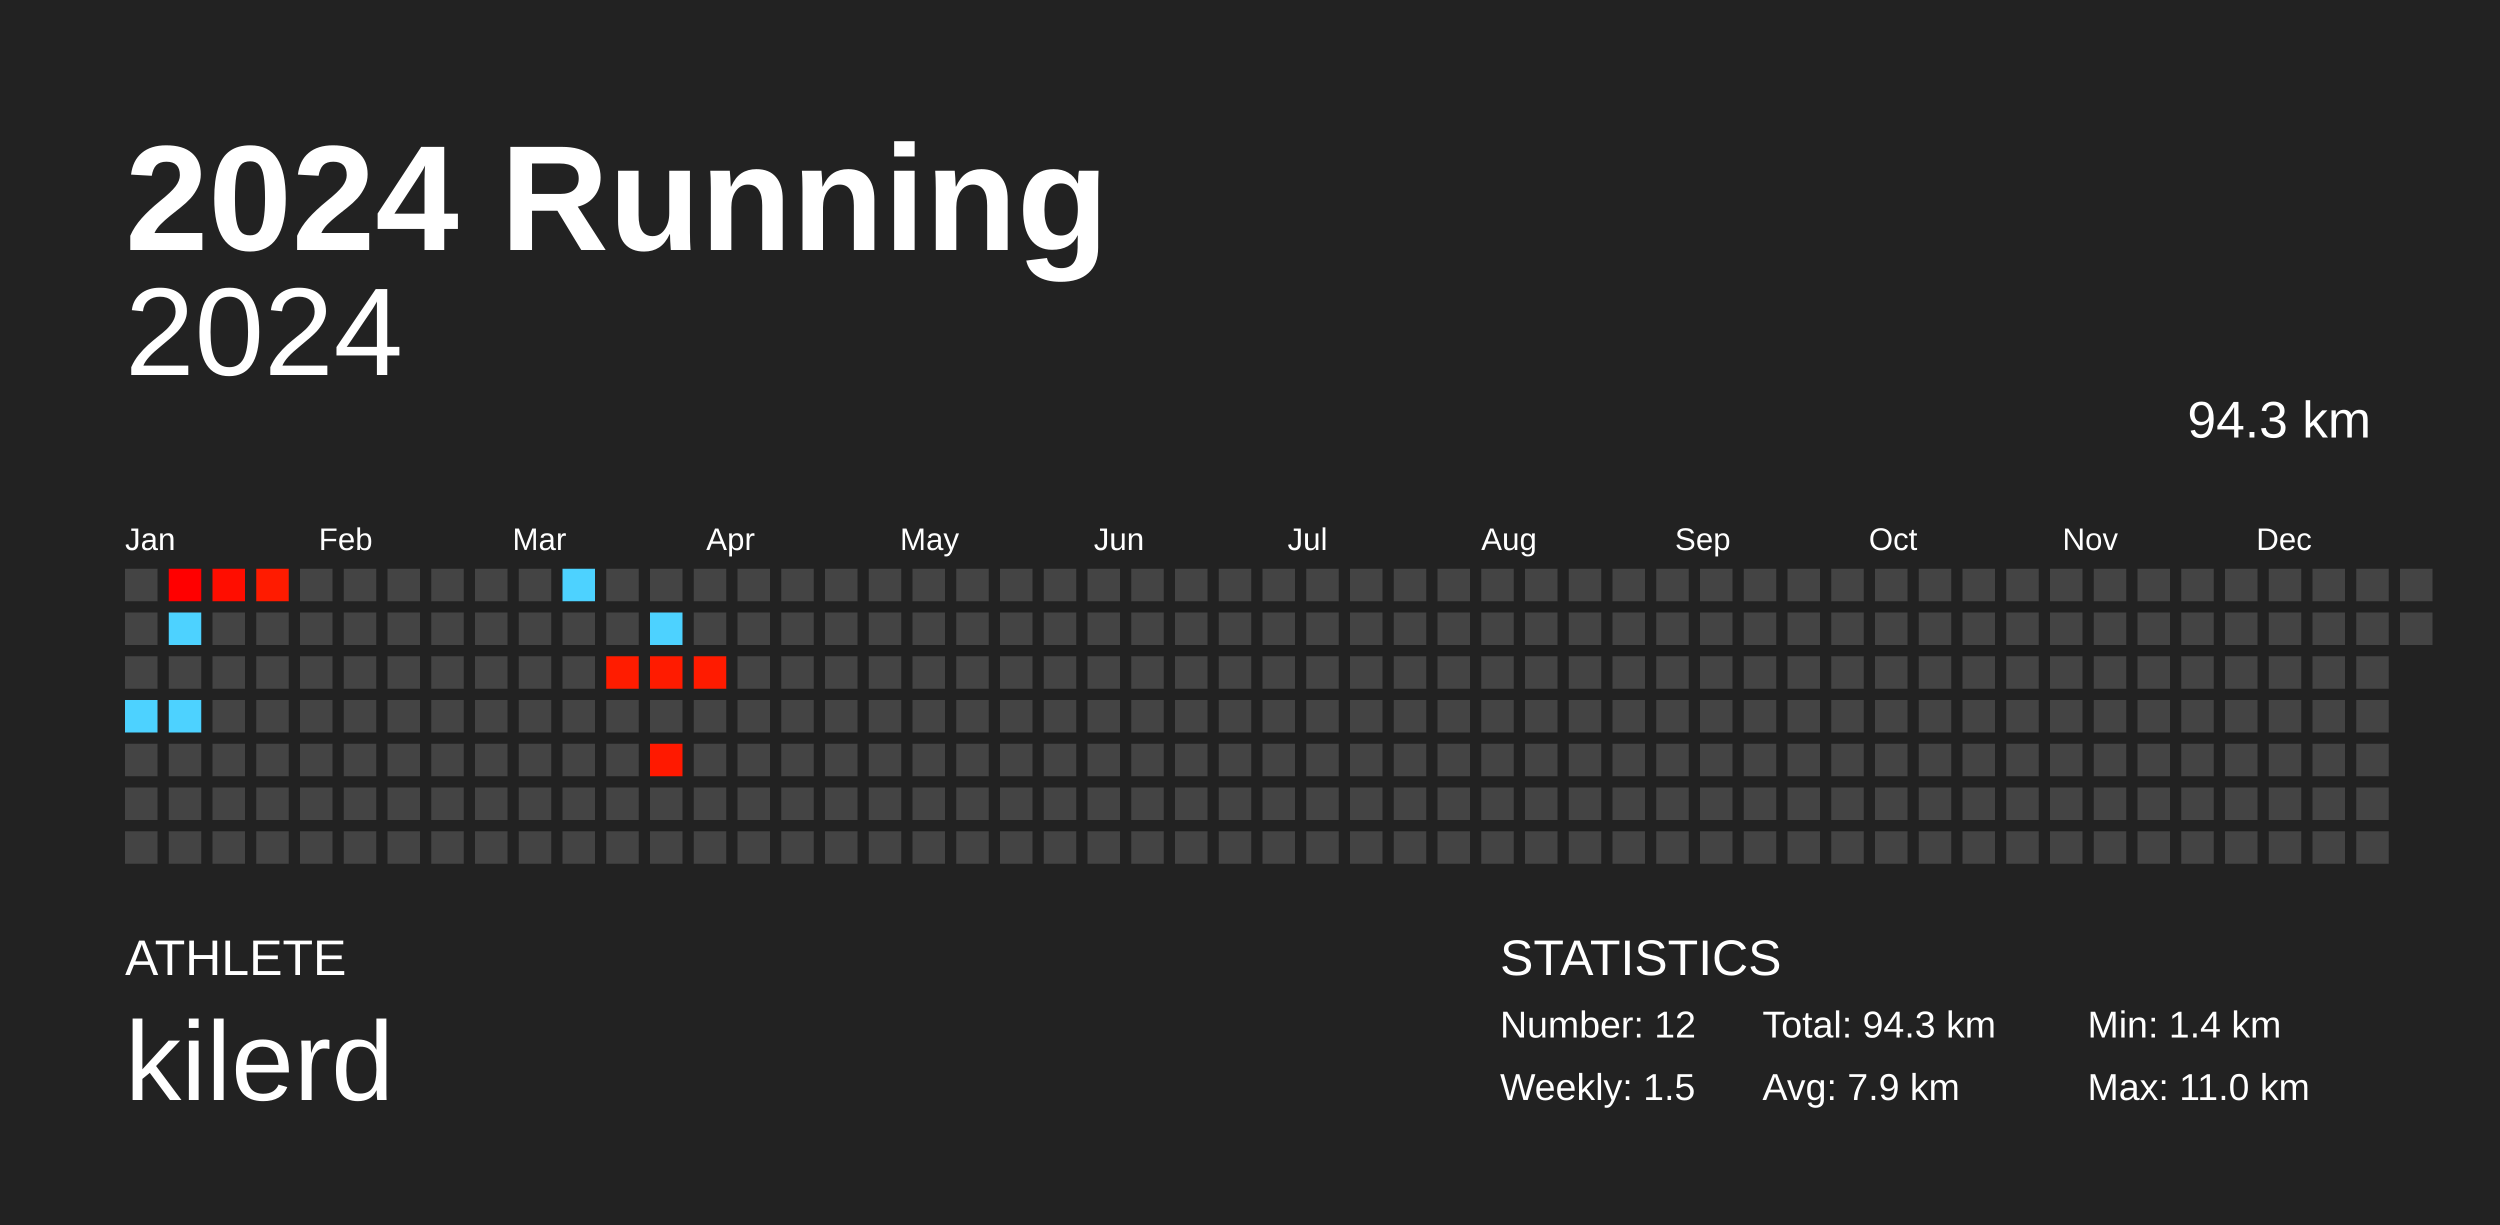
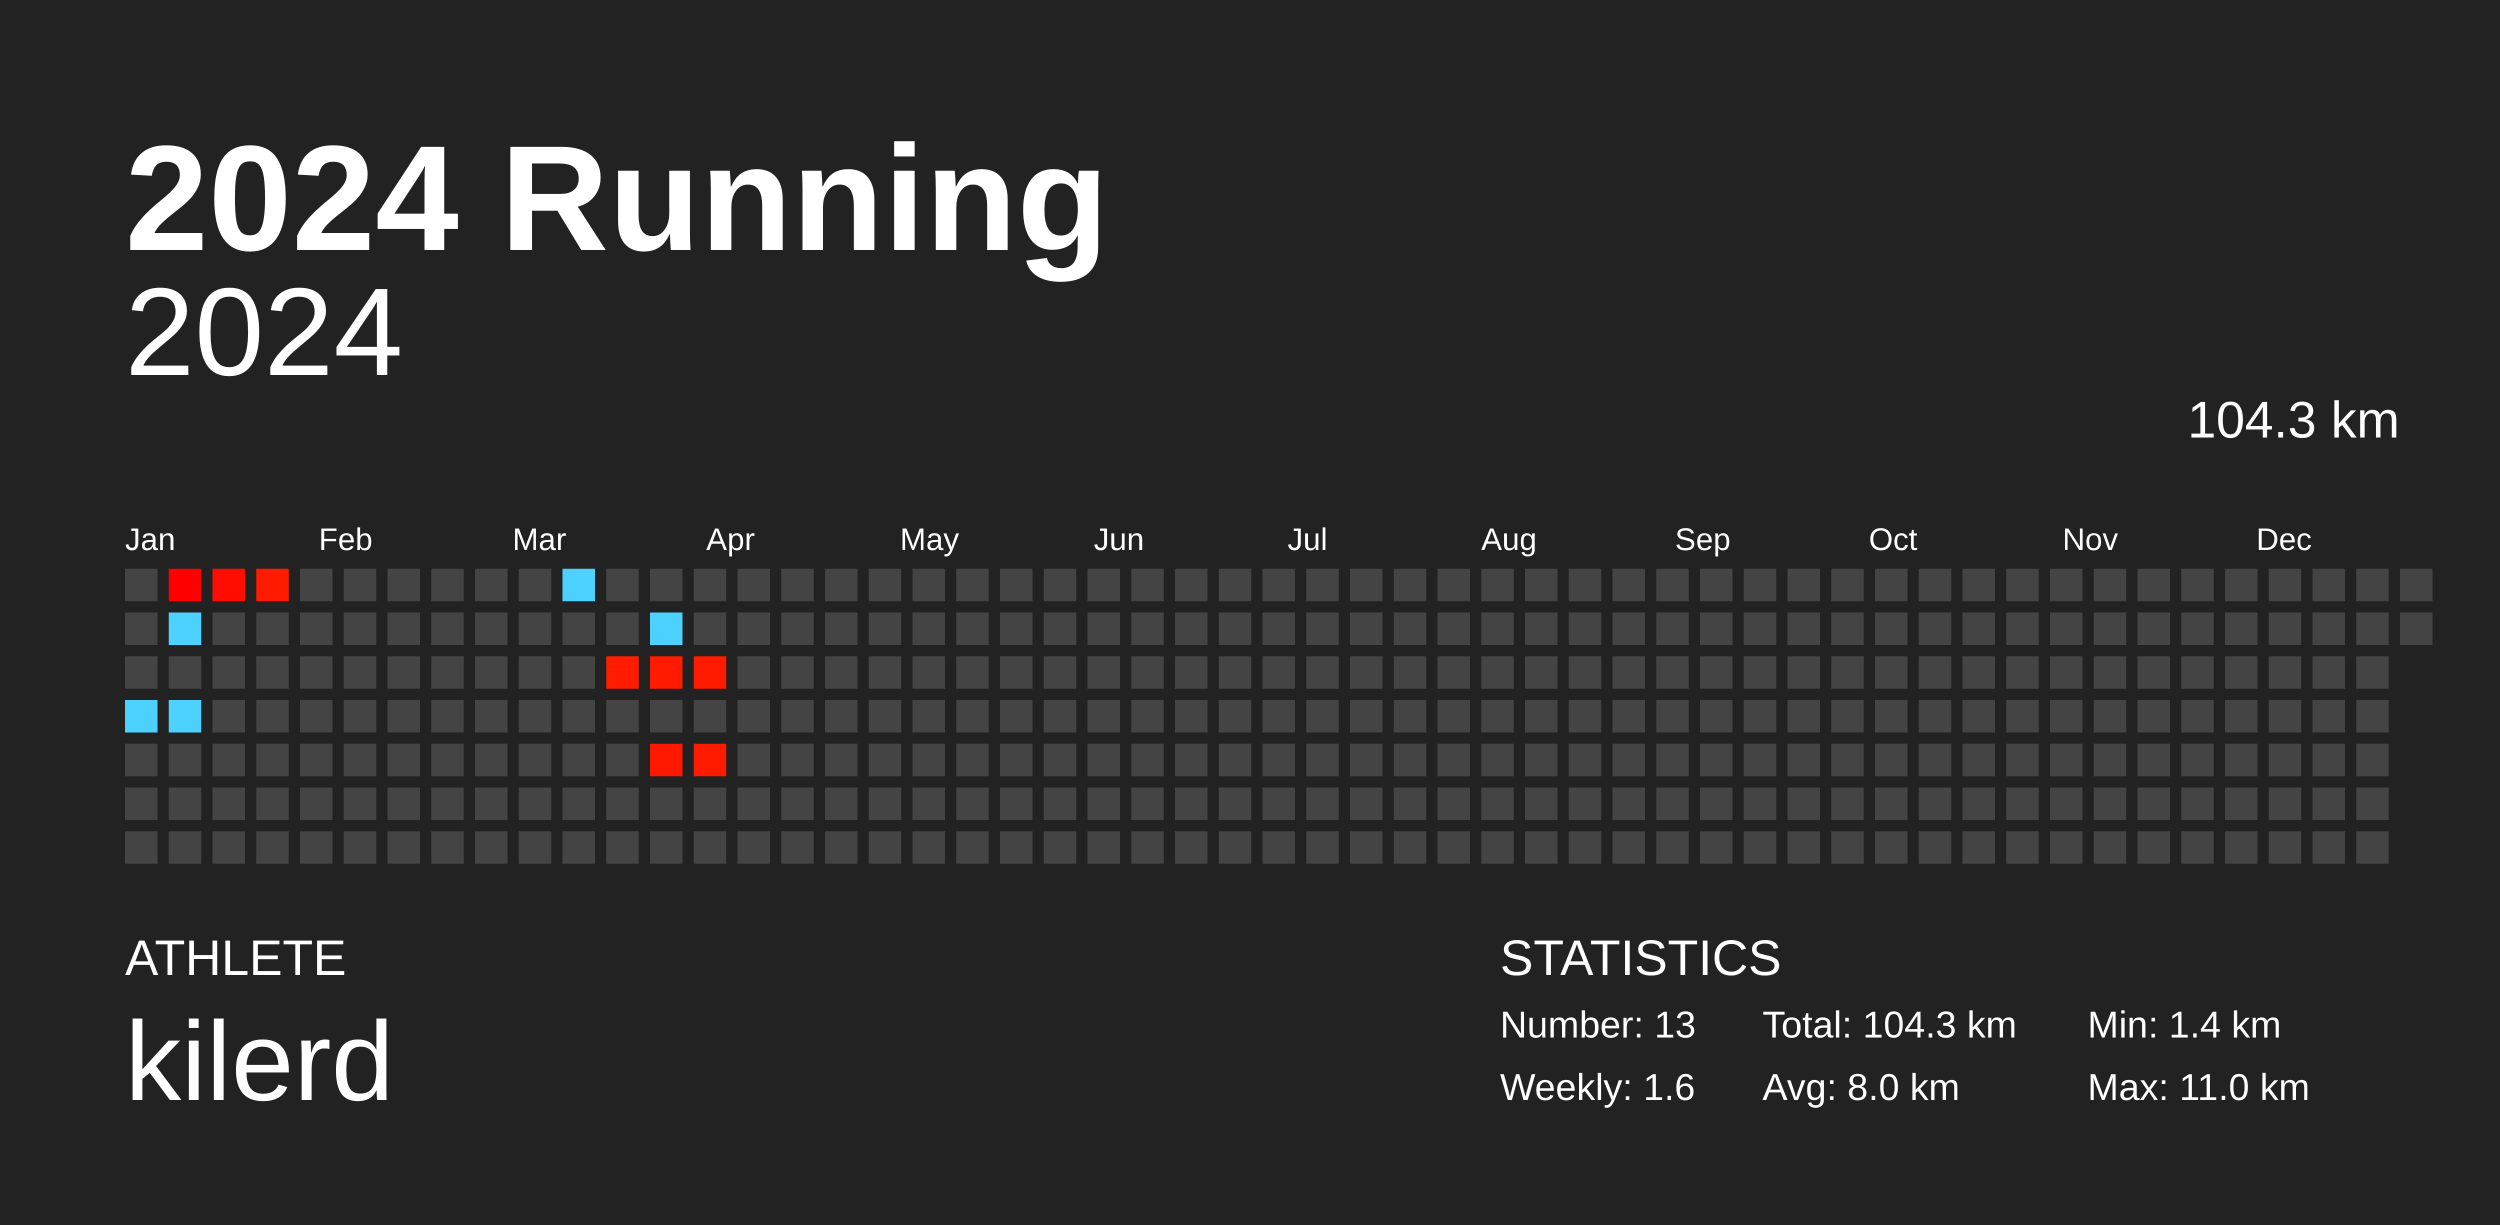
<svg xmlns="http://www.w3.org/2000/svg" baseProfile="full" height="98mm" version="1.1" viewBox="0,0,200,98" width="200mm">
  <defs />
  <rect fill="#222222" height="98" width="200" x="0" y="0" />
  <text fill="#FFFFFF" style="font-size:12px; font-family:Arial; font-weight:bold;" x="10" y="20">2024 Running</text>
  <text fill="#FFFFFF" style="font-size:4px; font-family:Arial" x="10" y="78">ATHLETE</text>
  <text fill="#FFFFFF" style="font-size:9px; font-family:Arial" x="10" y="88">kilerd</text>
  <text fill="#FFFFFF" style="font-size:4px; font-family:Arial" x="120" y="78">STATISTICS</text>
-   <text fill="#FFFFFF" style="font-size:3px; font-family:Arial" x="120" y="83">Number: 12</text>
-   <text fill="#FFFFFF" style="font-size:3px; font-family:Arial" x="120" y="88">Weekly: 1.5</text>
-   <text fill="#FFFFFF" style="font-size:3px; font-family:Arial" x="141" y="83">Total: 94.3 km</text>
-   <text fill="#FFFFFF" style="font-size:3px; font-family:Arial" x="141" y="88">Avg: 7.9 km</text>
+   <text fill="#FFFFFF" style="font-size:3px; font-family:Arial" x="120" y="83">Number: 13</text>
+   <text fill="#FFFFFF" style="font-size:3px; font-family:Arial" x="120" y="88">Weekly: 1.6</text>
+   <text fill="#FFFFFF" style="font-size:3px; font-family:Arial" x="141" y="83">Total: 104.3 km</text>
+   <text fill="#FFFFFF" style="font-size:3px; font-family:Arial" x="141" y="88">Avg: 8.0 km</text>
  <text fill="#FFFFFF" style="font-size:3px; font-family:Arial" x="167" y="83">Min: 1.4 km</text>
  <text fill="#FFFFFF" style="font-size:3px; font-family:Arial" x="167" y="88">Max: 11.0 km</text>
  <text alignment-baseline="hanging" fill="#FFFFFF" style="font-size:10.0px; font-family:Arial;" x="10" y="30">2024</text>
-   <text alignment-baseline="hanging" fill="#FFFFFF" style="font-size:4.125px; font-family:Arial;" x="175" y="35">94.3 km</text>
+   <text alignment-baseline="hanging" fill="#FFFFFF" style="font-size:4.125px; font-family:Arial;" x="175" y="35">104.3 km</text>
  <text fill="#FFFFFF" style="font-size:2.5px; font-family:Arial" x="10.0" y="44">Jan</text>
  <text fill="#FFFFFF" style="font-size:2.5px; font-family:Arial" x="25.5" y="44">Feb</text>
  <text fill="#FFFFFF" style="font-size:2.5px; font-family:Arial" x="41.0" y="44">Mar</text>
  <text fill="#FFFFFF" style="font-size:2.5px; font-family:Arial" x="56.5" y="44">Apr</text>
  <text fill="#FFFFFF" style="font-size:2.5px; font-family:Arial" x="72.0" y="44">May</text>
  <text fill="#FFFFFF" style="font-size:2.5px; font-family:Arial" x="87.5" y="44">Jun</text>
  <text fill="#FFFFFF" style="font-size:2.5px; font-family:Arial" x="103.0" y="44">Jul</text>
  <text fill="#FFFFFF" style="font-size:2.5px; font-family:Arial" x="118.5" y="44">Aug</text>
  <text fill="#FFFFFF" style="font-size:2.5px; font-family:Arial" x="134.0" y="44">Sep</text>
  <text fill="#FFFFFF" style="font-size:2.5px; font-family:Arial" x="149.5" y="44">Oct</text>
  <text fill="#FFFFFF" style="font-size:2.5px; font-family:Arial" x="165.0" y="44">Nov</text>
  <text fill="#FFFFFF" style="font-size:2.5px; font-family:Arial" x="180.5" y="44">Dec</text>
  <rect fill="#444444" height="2.6" width="2.6" x="10.0" y="45.5" />
  <rect fill="#444444" height="2.6" width="2.6" x="10.0" y="49.0" />
  <rect fill="#444444" height="2.6" width="2.6" x="10.0" y="52.5" />
  <rect fill="#4dd2ff" height="2.6" width="2.6" x="10.0" y="56.0" />
  <rect fill="#444444" height="2.6" width="2.6" x="10.0" y="59.5" />
  <rect fill="#444444" height="2.6" width="2.6" x="10.0" y="63.0" />
  <rect fill="#444444" height="2.6" width="2.6" x="10.0" y="66.5" />
  <rect fill="#ff0000" height="2.6" width="2.6" x="13.5" y="45.5" />
  <rect fill="#4dd2ff" height="2.6" width="2.6" x="13.5" y="49.0" />
  <rect fill="#444444" height="2.6" width="2.6" x="13.5" y="52.5" />
  <rect fill="#4dd2ff" height="2.6" width="2.6" x="13.5" y="56.0" />
  <rect fill="#444444" height="2.6" width="2.6" x="13.5" y="59.5" />
  <rect fill="#444444" height="2.6" width="2.6" x="13.5" y="63.0" />
  <rect fill="#444444" height="2.6" width="2.6" x="13.5" y="66.5" />
  <rect fill="#ff0d00" height="2.6" width="2.6" x="17.0" y="45.5" />
  <rect fill="#444444" height="2.6" width="2.6" x="17.0" y="49.0" />
  <rect fill="#444444" height="2.6" width="2.6" x="17.0" y="52.5" />
  <rect fill="#444444" height="2.6" width="2.6" x="17.0" y="56.0" />
  <rect fill="#444444" height="2.6" width="2.6" x="17.0" y="59.5" />
  <rect fill="#444444" height="2.6" width="2.6" x="17.0" y="63.0" />
  <rect fill="#444444" height="2.6" width="2.6" x="17.0" y="66.5" />
  <rect fill="#ff1b00" height="2.6" width="2.6" x="20.5" y="45.5" />
  <rect fill="#444444" height="2.6" width="2.6" x="20.5" y="49.0" />
  <rect fill="#444444" height="2.6" width="2.6" x="20.5" y="52.5" />
  <rect fill="#444444" height="2.6" width="2.6" x="20.5" y="56.0" />
  <rect fill="#444444" height="2.6" width="2.6" x="20.5" y="59.5" />
  <rect fill="#444444" height="2.6" width="2.6" x="20.5" y="63.0" />
  <rect fill="#444444" height="2.6" width="2.6" x="20.5" y="66.5" />
  <rect fill="#444444" height="2.6" width="2.6" x="24.0" y="45.5" />
  <rect fill="#444444" height="2.6" width="2.6" x="24.0" y="49.0" />
  <rect fill="#444444" height="2.6" width="2.6" x="24.0" y="52.5" />
  <rect fill="#444444" height="2.6" width="2.6" x="24.0" y="56.0" />
  <rect fill="#444444" height="2.6" width="2.6" x="24.0" y="59.5" />
  <rect fill="#444444" height="2.6" width="2.6" x="24.0" y="63.0" />
  <rect fill="#444444" height="2.6" width="2.6" x="24.0" y="66.5" />
  <rect fill="#444444" height="2.6" width="2.6" x="27.5" y="45.5" />
  <rect fill="#444444" height="2.6" width="2.6" x="27.5" y="49.0" />
  <rect fill="#444444" height="2.6" width="2.6" x="27.5" y="52.5" />
  <rect fill="#444444" height="2.6" width="2.6" x="27.5" y="56.0" />
  <rect fill="#444444" height="2.6" width="2.6" x="27.5" y="59.5" />
  <rect fill="#444444" height="2.6" width="2.6" x="27.5" y="63.0" />
  <rect fill="#444444" height="2.6" width="2.6" x="27.5" y="66.5" />
  <rect fill="#444444" height="2.6" width="2.6" x="31.0" y="45.5" />
  <rect fill="#444444" height="2.6" width="2.6" x="31.0" y="49.0" />
  <rect fill="#444444" height="2.6" width="2.6" x="31.0" y="52.5" />
  <rect fill="#444444" height="2.6" width="2.6" x="31.0" y="56.0" />
  <rect fill="#444444" height="2.6" width="2.6" x="31.0" y="59.5" />
  <rect fill="#444444" height="2.6" width="2.6" x="31.0" y="63.0" />
  <rect fill="#444444" height="2.6" width="2.6" x="31.0" y="66.5" />
  <rect fill="#444444" height="2.6" width="2.6" x="34.5" y="45.5" />
  <rect fill="#444444" height="2.6" width="2.6" x="34.5" y="49.0" />
  <rect fill="#444444" height="2.6" width="2.6" x="34.5" y="52.5" />
  <rect fill="#444444" height="2.6" width="2.6" x="34.5" y="56.0" />
  <rect fill="#444444" height="2.6" width="2.6" x="34.5" y="59.5" />
  <rect fill="#444444" height="2.6" width="2.6" x="34.5" y="63.0" />
  <rect fill="#444444" height="2.6" width="2.6" x="34.5" y="66.5" />
  <rect fill="#444444" height="2.6" width="2.6" x="38.0" y="45.5" />
  <rect fill="#444444" height="2.6" width="2.6" x="38.0" y="49.0" />
  <rect fill="#444444" height="2.6" width="2.6" x="38.0" y="52.5" />
  <rect fill="#444444" height="2.6" width="2.6" x="38.0" y="56.0" />
  <rect fill="#444444" height="2.6" width="2.6" x="38.0" y="59.5" />
  <rect fill="#444444" height="2.6" width="2.6" x="38.0" y="63.0" />
  <rect fill="#444444" height="2.6" width="2.6" x="38.0" y="66.5" />
  <rect fill="#444444" height="2.6" width="2.6" x="41.5" y="45.5" />
  <rect fill="#444444" height="2.6" width="2.6" x="41.5" y="49.0" />
  <rect fill="#444444" height="2.6" width="2.6" x="41.5" y="52.5" />
  <rect fill="#444444" height="2.6" width="2.6" x="41.5" y="56.0" />
  <rect fill="#444444" height="2.6" width="2.6" x="41.5" y="59.5" />
  <rect fill="#444444" height="2.6" width="2.6" x="41.5" y="63.0" />
  <rect fill="#444444" height="2.6" width="2.6" x="41.5" y="66.5" />
  <rect fill="#4dd2ff" height="2.6" width="2.6" x="45.0" y="45.5" />
  <rect fill="#444444" height="2.6" width="2.6" x="45.0" y="49.0" />
  <rect fill="#444444" height="2.6" width="2.6" x="45.0" y="52.5" />
  <rect fill="#444444" height="2.6" width="2.6" x="45.0" y="56.0" />
  <rect fill="#444444" height="2.6" width="2.6" x="45.0" y="59.5" />
  <rect fill="#444444" height="2.6" width="2.6" x="45.0" y="63.0" />
  <rect fill="#444444" height="2.6" width="2.6" x="45.0" y="66.5" />
  <rect fill="#444444" height="2.6" width="2.6" x="48.5" y="45.5" />
  <rect fill="#444444" height="2.6" width="2.6" x="48.5" y="49.0" />
  <rect fill="#ff1c00" height="2.6" width="2.6" x="48.5" y="52.5" />
  <rect fill="#444444" height="2.6" width="2.6" x="48.5" y="56.0" />
  <rect fill="#444444" height="2.6" width="2.6" x="48.5" y="59.5" />
  <rect fill="#444444" height="2.6" width="2.6" x="48.5" y="63.0" />
  <rect fill="#444444" height="2.6" width="2.6" x="48.5" y="66.5" />
  <rect fill="#444444" height="2.6" width="2.6" x="52.0" y="45.5" />
  <rect fill="#4dd2ff" height="2.6" width="2.6" x="52.0" y="49.0" />
  <rect fill="#ff1b00" height="2.6" width="2.6" x="52.0" y="52.5" />
  <rect fill="#444444" height="2.6" width="2.6" x="52.0" y="56.0" />
  <rect fill="#ff1900" height="2.6" width="2.6" x="52.0" y="59.5" />
  <rect fill="#444444" height="2.6" width="2.6" x="52.0" y="63.0" />
  <rect fill="#444444" height="2.6" width="2.6" x="52.0" y="66.5" />
  <rect fill="#444444" height="2.6" width="2.6" x="55.5" y="45.5" />
  <rect fill="#444444" height="2.6" width="2.6" x="55.5" y="49.0" />
  <rect fill="#ff1b00" height="2.6" width="2.6" x="55.5" y="52.5" />
  <rect fill="#444444" height="2.6" width="2.6" x="55.5" y="56.0" />
-   <rect fill="#444444" height="2.6" width="2.6" x="55.5" y="59.5" />
+   <rect fill="#ff1b00" height="2.6" width="2.6" x="55.5" y="59.5" />
  <rect fill="#444444" height="2.6" width="2.6" x="55.5" y="63.0" />
  <rect fill="#444444" height="2.6" width="2.6" x="55.5" y="66.5" />
  <rect fill="#444444" height="2.6" width="2.6" x="59.0" y="45.5" />
  <rect fill="#444444" height="2.6" width="2.6" x="59.0" y="49.0" />
  <rect fill="#444444" height="2.6" width="2.6" x="59.0" y="52.5" />
  <rect fill="#444444" height="2.6" width="2.6" x="59.0" y="56.0" />
  <rect fill="#444444" height="2.6" width="2.6" x="59.0" y="59.5" />
  <rect fill="#444444" height="2.6" width="2.6" x="59.0" y="63.0" />
  <rect fill="#444444" height="2.6" width="2.6" x="59.0" y="66.5" />
  <rect fill="#444444" height="2.6" width="2.6" x="62.5" y="45.5" />
  <rect fill="#444444" height="2.6" width="2.6" x="62.5" y="49.0" />
  <rect fill="#444444" height="2.6" width="2.6" x="62.5" y="52.5" />
  <rect fill="#444444" height="2.6" width="2.6" x="62.5" y="56.0" />
  <rect fill="#444444" height="2.6" width="2.6" x="62.5" y="59.5" />
  <rect fill="#444444" height="2.6" width="2.6" x="62.5" y="63.0" />
  <rect fill="#444444" height="2.6" width="2.6" x="62.5" y="66.5" />
  <rect fill="#444444" height="2.6" width="2.6" x="66.0" y="45.5" />
  <rect fill="#444444" height="2.6" width="2.6" x="66.0" y="49.0" />
  <rect fill="#444444" height="2.6" width="2.6" x="66.0" y="52.5" />
  <rect fill="#444444" height="2.6" width="2.6" x="66.0" y="56.0" />
  <rect fill="#444444" height="2.6" width="2.6" x="66.0" y="59.5" />
  <rect fill="#444444" height="2.6" width="2.6" x="66.0" y="63.0" />
  <rect fill="#444444" height="2.6" width="2.6" x="66.0" y="66.5" />
  <rect fill="#444444" height="2.6" width="2.6" x="69.5" y="45.5" />
  <rect fill="#444444" height="2.6" width="2.6" x="69.5" y="49.0" />
  <rect fill="#444444" height="2.6" width="2.6" x="69.5" y="52.5" />
  <rect fill="#444444" height="2.6" width="2.6" x="69.5" y="56.0" />
  <rect fill="#444444" height="2.6" width="2.6" x="69.5" y="59.5" />
  <rect fill="#444444" height="2.6" width="2.6" x="69.5" y="63.0" />
  <rect fill="#444444" height="2.6" width="2.6" x="69.5" y="66.5" />
  <rect fill="#444444" height="2.6" width="2.6" x="73.0" y="45.5" />
  <rect fill="#444444" height="2.6" width="2.6" x="73.0" y="49.0" />
  <rect fill="#444444" height="2.6" width="2.6" x="73.0" y="52.5" />
  <rect fill="#444444" height="2.6" width="2.6" x="73.0" y="56.0" />
  <rect fill="#444444" height="2.6" width="2.6" x="73.0" y="59.5" />
  <rect fill="#444444" height="2.6" width="2.6" x="73.0" y="63.0" />
  <rect fill="#444444" height="2.6" width="2.6" x="73.0" y="66.5" />
  <rect fill="#444444" height="2.6" width="2.6" x="76.5" y="45.5" />
  <rect fill="#444444" height="2.6" width="2.6" x="76.5" y="49.0" />
  <rect fill="#444444" height="2.6" width="2.6" x="76.5" y="52.5" />
  <rect fill="#444444" height="2.6" width="2.6" x="76.5" y="56.0" />
  <rect fill="#444444" height="2.6" width="2.6" x="76.5" y="59.5" />
  <rect fill="#444444" height="2.6" width="2.6" x="76.5" y="63.0" />
  <rect fill="#444444" height="2.6" width="2.6" x="76.5" y="66.5" />
  <rect fill="#444444" height="2.6" width="2.6" x="80.0" y="45.5" />
  <rect fill="#444444" height="2.6" width="2.6" x="80.0" y="49.0" />
  <rect fill="#444444" height="2.6" width="2.6" x="80.0" y="52.5" />
  <rect fill="#444444" height="2.6" width="2.6" x="80.0" y="56.0" />
  <rect fill="#444444" height="2.6" width="2.6" x="80.0" y="59.5" />
  <rect fill="#444444" height="2.6" width="2.6" x="80.0" y="63.0" />
  <rect fill="#444444" height="2.6" width="2.6" x="80.0" y="66.5" />
  <rect fill="#444444" height="2.6" width="2.6" x="83.5" y="45.5" />
  <rect fill="#444444" height="2.6" width="2.6" x="83.5" y="49.0" />
  <rect fill="#444444" height="2.6" width="2.6" x="83.5" y="52.5" />
  <rect fill="#444444" height="2.6" width="2.6" x="83.5" y="56.0" />
  <rect fill="#444444" height="2.6" width="2.6" x="83.5" y="59.5" />
  <rect fill="#444444" height="2.6" width="2.6" x="83.5" y="63.0" />
  <rect fill="#444444" height="2.6" width="2.6" x="83.5" y="66.5" />
  <rect fill="#444444" height="2.6" width="2.6" x="87.0" y="45.5" />
  <rect fill="#444444" height="2.6" width="2.6" x="87.0" y="49.0" />
  <rect fill="#444444" height="2.6" width="2.6" x="87.0" y="52.5" />
  <rect fill="#444444" height="2.6" width="2.6" x="87.0" y="56.0" />
  <rect fill="#444444" height="2.6" width="2.6" x="87.0" y="59.5" />
  <rect fill="#444444" height="2.6" width="2.6" x="87.0" y="63.0" />
  <rect fill="#444444" height="2.6" width="2.6" x="87.0" y="66.5" />
  <rect fill="#444444" height="2.6" width="2.6" x="90.5" y="45.5" />
  <rect fill="#444444" height="2.6" width="2.6" x="90.5" y="49.0" />
  <rect fill="#444444" height="2.6" width="2.6" x="90.5" y="52.5" />
  <rect fill="#444444" height="2.6" width="2.6" x="90.5" y="56.0" />
  <rect fill="#444444" height="2.6" width="2.6" x="90.5" y="59.5" />
  <rect fill="#444444" height="2.6" width="2.6" x="90.5" y="63.0" />
  <rect fill="#444444" height="2.6" width="2.6" x="90.5" y="66.5" />
  <rect fill="#444444" height="2.6" width="2.6" x="94.0" y="45.5" />
  <rect fill="#444444" height="2.6" width="2.6" x="94.0" y="49.0" />
  <rect fill="#444444" height="2.6" width="2.6" x="94.0" y="52.5" />
  <rect fill="#444444" height="2.6" width="2.6" x="94.0" y="56.0" />
  <rect fill="#444444" height="2.6" width="2.6" x="94.0" y="59.5" />
  <rect fill="#444444" height="2.6" width="2.6" x="94.0" y="63.0" />
  <rect fill="#444444" height="2.6" width="2.6" x="94.0" y="66.5" />
  <rect fill="#444444" height="2.6" width="2.6" x="97.5" y="45.5" />
  <rect fill="#444444" height="2.6" width="2.6" x="97.5" y="49.0" />
  <rect fill="#444444" height="2.6" width="2.6" x="97.5" y="52.5" />
  <rect fill="#444444" height="2.6" width="2.6" x="97.5" y="56.0" />
  <rect fill="#444444" height="2.6" width="2.6" x="97.5" y="59.5" />
  <rect fill="#444444" height="2.6" width="2.6" x="97.5" y="63.0" />
  <rect fill="#444444" height="2.6" width="2.6" x="97.5" y="66.5" />
  <rect fill="#444444" height="2.6" width="2.6" x="101.0" y="45.5" />
  <rect fill="#444444" height="2.6" width="2.6" x="101.0" y="49.0" />
  <rect fill="#444444" height="2.6" width="2.6" x="101.0" y="52.5" />
  <rect fill="#444444" height="2.6" width="2.6" x="101.0" y="56.0" />
  <rect fill="#444444" height="2.6" width="2.6" x="101.0" y="59.5" />
  <rect fill="#444444" height="2.6" width="2.6" x="101.0" y="63.0" />
  <rect fill="#444444" height="2.6" width="2.6" x="101.0" y="66.5" />
  <rect fill="#444444" height="2.6" width="2.6" x="104.5" y="45.5" />
  <rect fill="#444444" height="2.6" width="2.6" x="104.5" y="49.0" />
  <rect fill="#444444" height="2.6" width="2.6" x="104.5" y="52.5" />
  <rect fill="#444444" height="2.6" width="2.6" x="104.5" y="56.0" />
  <rect fill="#444444" height="2.6" width="2.6" x="104.5" y="59.5" />
  <rect fill="#444444" height="2.6" width="2.6" x="104.5" y="63.0" />
  <rect fill="#444444" height="2.6" width="2.6" x="104.5" y="66.5" />
  <rect fill="#444444" height="2.6" width="2.6" x="108.0" y="45.5" />
  <rect fill="#444444" height="2.6" width="2.6" x="108.0" y="49.0" />
  <rect fill="#444444" height="2.6" width="2.6" x="108.0" y="52.5" />
  <rect fill="#444444" height="2.6" width="2.6" x="108.0" y="56.0" />
  <rect fill="#444444" height="2.6" width="2.6" x="108.0" y="59.5" />
  <rect fill="#444444" height="2.6" width="2.6" x="108.0" y="63.0" />
  <rect fill="#444444" height="2.6" width="2.6" x="108.0" y="66.5" />
  <rect fill="#444444" height="2.6" width="2.6" x="111.5" y="45.5" />
  <rect fill="#444444" height="2.6" width="2.6" x="111.5" y="49.0" />
  <rect fill="#444444" height="2.6" width="2.6" x="111.5" y="52.5" />
  <rect fill="#444444" height="2.6" width="2.6" x="111.5" y="56.0" />
  <rect fill="#444444" height="2.6" width="2.6" x="111.5" y="59.5" />
  <rect fill="#444444" height="2.6" width="2.6" x="111.5" y="63.0" />
  <rect fill="#444444" height="2.6" width="2.6" x="111.5" y="66.5" />
  <rect fill="#444444" height="2.6" width="2.6" x="115.0" y="45.5" />
  <rect fill="#444444" height="2.6" width="2.6" x="115.0" y="49.0" />
  <rect fill="#444444" height="2.6" width="2.6" x="115.0" y="52.5" />
  <rect fill="#444444" height="2.6" width="2.6" x="115.0" y="56.0" />
  <rect fill="#444444" height="2.6" width="2.6" x="115.0" y="59.5" />
  <rect fill="#444444" height="2.6" width="2.6" x="115.0" y="63.0" />
  <rect fill="#444444" height="2.6" width="2.6" x="115.0" y="66.5" />
  <rect fill="#444444" height="2.6" width="2.6" x="118.5" y="45.5" />
  <rect fill="#444444" height="2.6" width="2.6" x="118.5" y="49.0" />
  <rect fill="#444444" height="2.6" width="2.6" x="118.5" y="52.5" />
  <rect fill="#444444" height="2.6" width="2.6" x="118.5" y="56.0" />
  <rect fill="#444444" height="2.6" width="2.6" x="118.5" y="59.5" />
  <rect fill="#444444" height="2.6" width="2.6" x="118.5" y="63.0" />
  <rect fill="#444444" height="2.6" width="2.6" x="118.5" y="66.5" />
  <rect fill="#444444" height="2.6" width="2.6" x="122.0" y="45.5" />
  <rect fill="#444444" height="2.6" width="2.6" x="122.0" y="49.0" />
  <rect fill="#444444" height="2.6" width="2.6" x="122.0" y="52.5" />
  <rect fill="#444444" height="2.6" width="2.6" x="122.0" y="56.0" />
  <rect fill="#444444" height="2.6" width="2.6" x="122.0" y="59.5" />
  <rect fill="#444444" height="2.6" width="2.6" x="122.0" y="63.0" />
  <rect fill="#444444" height="2.6" width="2.6" x="122.0" y="66.5" />
  <rect fill="#444444" height="2.6" width="2.6" x="125.5" y="45.5" />
  <rect fill="#444444" height="2.6" width="2.6" x="125.5" y="49.0" />
  <rect fill="#444444" height="2.6" width="2.6" x="125.5" y="52.5" />
  <rect fill="#444444" height="2.6" width="2.6" x="125.5" y="56.0" />
  <rect fill="#444444" height="2.6" width="2.6" x="125.5" y="59.5" />
  <rect fill="#444444" height="2.6" width="2.6" x="125.5" y="63.0" />
  <rect fill="#444444" height="2.6" width="2.6" x="125.5" y="66.5" />
  <rect fill="#444444" height="2.6" width="2.6" x="129.0" y="45.5" />
  <rect fill="#444444" height="2.6" width="2.6" x="129.0" y="49.0" />
  <rect fill="#444444" height="2.6" width="2.6" x="129.0" y="52.5" />
  <rect fill="#444444" height="2.6" width="2.6" x="129.0" y="56.0" />
  <rect fill="#444444" height="2.6" width="2.6" x="129.0" y="59.5" />
  <rect fill="#444444" height="2.6" width="2.6" x="129.0" y="63.0" />
  <rect fill="#444444" height="2.6" width="2.6" x="129.0" y="66.5" />
  <rect fill="#444444" height="2.6" width="2.6" x="132.5" y="45.5" />
  <rect fill="#444444" height="2.6" width="2.6" x="132.5" y="49.0" />
  <rect fill="#444444" height="2.6" width="2.6" x="132.5" y="52.5" />
  <rect fill="#444444" height="2.6" width="2.6" x="132.5" y="56.0" />
  <rect fill="#444444" height="2.6" width="2.6" x="132.5" y="59.5" />
  <rect fill="#444444" height="2.6" width="2.6" x="132.5" y="63.0" />
  <rect fill="#444444" height="2.6" width="2.6" x="132.5" y="66.5" />
  <rect fill="#444444" height="2.6" width="2.6" x="136.0" y="45.5" />
  <rect fill="#444444" height="2.6" width="2.6" x="136.0" y="49.0" />
  <rect fill="#444444" height="2.6" width="2.6" x="136.0" y="52.5" />
  <rect fill="#444444" height="2.6" width="2.6" x="136.0" y="56.0" />
  <rect fill="#444444" height="2.6" width="2.6" x="136.0" y="59.5" />
  <rect fill="#444444" height="2.6" width="2.6" x="136.0" y="63.0" />
  <rect fill="#444444" height="2.6" width="2.6" x="136.0" y="66.5" />
  <rect fill="#444444" height="2.6" width="2.6" x="139.5" y="45.5" />
  <rect fill="#444444" height="2.6" width="2.6" x="139.5" y="49.0" />
  <rect fill="#444444" height="2.6" width="2.6" x="139.5" y="52.5" />
  <rect fill="#444444" height="2.6" width="2.6" x="139.5" y="56.0" />
  <rect fill="#444444" height="2.6" width="2.6" x="139.5" y="59.5" />
  <rect fill="#444444" height="2.6" width="2.6" x="139.5" y="63.0" />
  <rect fill="#444444" height="2.6" width="2.6" x="139.5" y="66.5" />
  <rect fill="#444444" height="2.6" width="2.6" x="143.0" y="45.5" />
  <rect fill="#444444" height="2.6" width="2.6" x="143.0" y="49.0" />
  <rect fill="#444444" height="2.6" width="2.6" x="143.0" y="52.5" />
  <rect fill="#444444" height="2.6" width="2.6" x="143.0" y="56.0" />
  <rect fill="#444444" height="2.6" width="2.6" x="143.0" y="59.5" />
  <rect fill="#444444" height="2.6" width="2.6" x="143.0" y="63.0" />
  <rect fill="#444444" height="2.6" width="2.6" x="143.0" y="66.5" />
  <rect fill="#444444" height="2.6" width="2.6" x="146.5" y="45.5" />
  <rect fill="#444444" height="2.6" width="2.6" x="146.5" y="49.0" />
  <rect fill="#444444" height="2.6" width="2.6" x="146.5" y="52.5" />
  <rect fill="#444444" height="2.6" width="2.6" x="146.5" y="56.0" />
  <rect fill="#444444" height="2.6" width="2.6" x="146.5" y="59.5" />
  <rect fill="#444444" height="2.6" width="2.6" x="146.5" y="63.0" />
  <rect fill="#444444" height="2.6" width="2.6" x="146.5" y="66.5" />
  <rect fill="#444444" height="2.6" width="2.6" x="150.0" y="45.5" />
  <rect fill="#444444" height="2.6" width="2.6" x="150.0" y="49.0" />
  <rect fill="#444444" height="2.6" width="2.6" x="150.0" y="52.5" />
  <rect fill="#444444" height="2.6" width="2.6" x="150.0" y="56.0" />
  <rect fill="#444444" height="2.6" width="2.6" x="150.0" y="59.5" />
  <rect fill="#444444" height="2.6" width="2.6" x="150.0" y="63.0" />
  <rect fill="#444444" height="2.6" width="2.6" x="150.0" y="66.5" />
  <rect fill="#444444" height="2.6" width="2.6" x="153.5" y="45.5" />
  <rect fill="#444444" height="2.6" width="2.6" x="153.5" y="49.0" />
  <rect fill="#444444" height="2.6" width="2.6" x="153.5" y="52.5" />
  <rect fill="#444444" height="2.6" width="2.6" x="153.5" y="56.0" />
  <rect fill="#444444" height="2.6" width="2.6" x="153.5" y="59.5" />
  <rect fill="#444444" height="2.6" width="2.6" x="153.5" y="63.0" />
  <rect fill="#444444" height="2.6" width="2.6" x="153.5" y="66.5" />
  <rect fill="#444444" height="2.6" width="2.6" x="157.0" y="45.5" />
  <rect fill="#444444" height="2.6" width="2.6" x="157.0" y="49.0" />
  <rect fill="#444444" height="2.6" width="2.6" x="157.0" y="52.5" />
  <rect fill="#444444" height="2.6" width="2.6" x="157.0" y="56.0" />
  <rect fill="#444444" height="2.6" width="2.6" x="157.0" y="59.5" />
  <rect fill="#444444" height="2.6" width="2.6" x="157.0" y="63.0" />
  <rect fill="#444444" height="2.6" width="2.6" x="157.0" y="66.5" />
  <rect fill="#444444" height="2.6" width="2.6" x="160.5" y="45.5" />
  <rect fill="#444444" height="2.6" width="2.6" x="160.5" y="49.0" />
  <rect fill="#444444" height="2.6" width="2.6" x="160.5" y="52.5" />
  <rect fill="#444444" height="2.6" width="2.6" x="160.5" y="56.0" />
  <rect fill="#444444" height="2.6" width="2.6" x="160.5" y="59.5" />
  <rect fill="#444444" height="2.6" width="2.6" x="160.5" y="63.0" />
  <rect fill="#444444" height="2.6" width="2.6" x="160.5" y="66.5" />
  <rect fill="#444444" height="2.6" width="2.6" x="164.0" y="45.5" />
  <rect fill="#444444" height="2.6" width="2.6" x="164.0" y="49.0" />
  <rect fill="#444444" height="2.6" width="2.6" x="164.0" y="52.5" />
  <rect fill="#444444" height="2.6" width="2.6" x="164.0" y="56.0" />
  <rect fill="#444444" height="2.6" width="2.6" x="164.0" y="59.5" />
  <rect fill="#444444" height="2.6" width="2.6" x="164.0" y="63.0" />
  <rect fill="#444444" height="2.6" width="2.6" x="164.0" y="66.5" />
  <rect fill="#444444" height="2.6" width="2.6" x="167.5" y="45.5" />
  <rect fill="#444444" height="2.6" width="2.6" x="167.5" y="49.0" />
  <rect fill="#444444" height="2.6" width="2.6" x="167.5" y="52.5" />
  <rect fill="#444444" height="2.6" width="2.6" x="167.5" y="56.0" />
  <rect fill="#444444" height="2.6" width="2.6" x="167.5" y="59.5" />
  <rect fill="#444444" height="2.6" width="2.6" x="167.5" y="63.0" />
  <rect fill="#444444" height="2.6" width="2.6" x="167.5" y="66.5" />
  <rect fill="#444444" height="2.6" width="2.6" x="171.0" y="45.5" />
  <rect fill="#444444" height="2.6" width="2.6" x="171.0" y="49.0" />
  <rect fill="#444444" height="2.6" width="2.6" x="171.0" y="52.5" />
  <rect fill="#444444" height="2.6" width="2.6" x="171.0" y="56.0" />
  <rect fill="#444444" height="2.6" width="2.6" x="171.0" y="59.5" />
  <rect fill="#444444" height="2.6" width="2.6" x="171.0" y="63.0" />
  <rect fill="#444444" height="2.6" width="2.6" x="171.0" y="66.5" />
  <rect fill="#444444" height="2.6" width="2.6" x="174.5" y="45.5" />
  <rect fill="#444444" height="2.6" width="2.6" x="174.5" y="49.0" />
  <rect fill="#444444" height="2.6" width="2.6" x="174.5" y="52.5" />
  <rect fill="#444444" height="2.6" width="2.6" x="174.5" y="56.0" />
  <rect fill="#444444" height="2.6" width="2.6" x="174.5" y="59.5" />
  <rect fill="#444444" height="2.6" width="2.6" x="174.5" y="63.0" />
  <rect fill="#444444" height="2.6" width="2.6" x="174.5" y="66.5" />
  <rect fill="#444444" height="2.6" width="2.6" x="178.0" y="45.5" />
  <rect fill="#444444" height="2.6" width="2.6" x="178.0" y="49.0" />
  <rect fill="#444444" height="2.6" width="2.6" x="178.0" y="52.5" />
  <rect fill="#444444" height="2.6" width="2.6" x="178.0" y="56.0" />
  <rect fill="#444444" height="2.6" width="2.6" x="178.0" y="59.5" />
  <rect fill="#444444" height="2.6" width="2.6" x="178.0" y="63.0" />
  <rect fill="#444444" height="2.6" width="2.6" x="178.0" y="66.5" />
  <rect fill="#444444" height="2.6" width="2.6" x="181.5" y="45.5" />
  <rect fill="#444444" height="2.6" width="2.6" x="181.5" y="49.0" />
  <rect fill="#444444" height="2.6" width="2.6" x="181.5" y="52.5" />
  <rect fill="#444444" height="2.6" width="2.6" x="181.5" y="56.0" />
  <rect fill="#444444" height="2.6" width="2.6" x="181.5" y="59.5" />
  <rect fill="#444444" height="2.6" width="2.6" x="181.5" y="63.0" />
  <rect fill="#444444" height="2.6" width="2.6" x="181.5" y="66.5" />
  <rect fill="#444444" height="2.6" width="2.6" x="185.0" y="45.5" />
  <rect fill="#444444" height="2.6" width="2.6" x="185.0" y="49.0" />
  <rect fill="#444444" height="2.6" width="2.6" x="185.0" y="52.5" />
  <rect fill="#444444" height="2.6" width="2.6" x="185.0" y="56.0" />
  <rect fill="#444444" height="2.6" width="2.6" x="185.0" y="59.5" />
  <rect fill="#444444" height="2.6" width="2.6" x="185.0" y="63.0" />
  <rect fill="#444444" height="2.6" width="2.6" x="185.0" y="66.5" />
  <rect fill="#444444" height="2.6" width="2.6" x="188.5" y="45.5" />
  <rect fill="#444444" height="2.6" width="2.6" x="188.5" y="49.0" />
  <rect fill="#444444" height="2.6" width="2.6" x="188.5" y="52.5" />
  <rect fill="#444444" height="2.6" width="2.6" x="188.5" y="56.0" />
  <rect fill="#444444" height="2.6" width="2.6" x="188.5" y="59.5" />
  <rect fill="#444444" height="2.6" width="2.6" x="188.5" y="63.0" />
  <rect fill="#444444" height="2.6" width="2.6" x="188.5" y="66.5" />
  <rect fill="#444444" height="2.6" width="2.6" x="192.0" y="45.5" />
  <rect fill="#444444" height="2.6" width="2.6" x="192.0" y="49.0" />
</svg>
